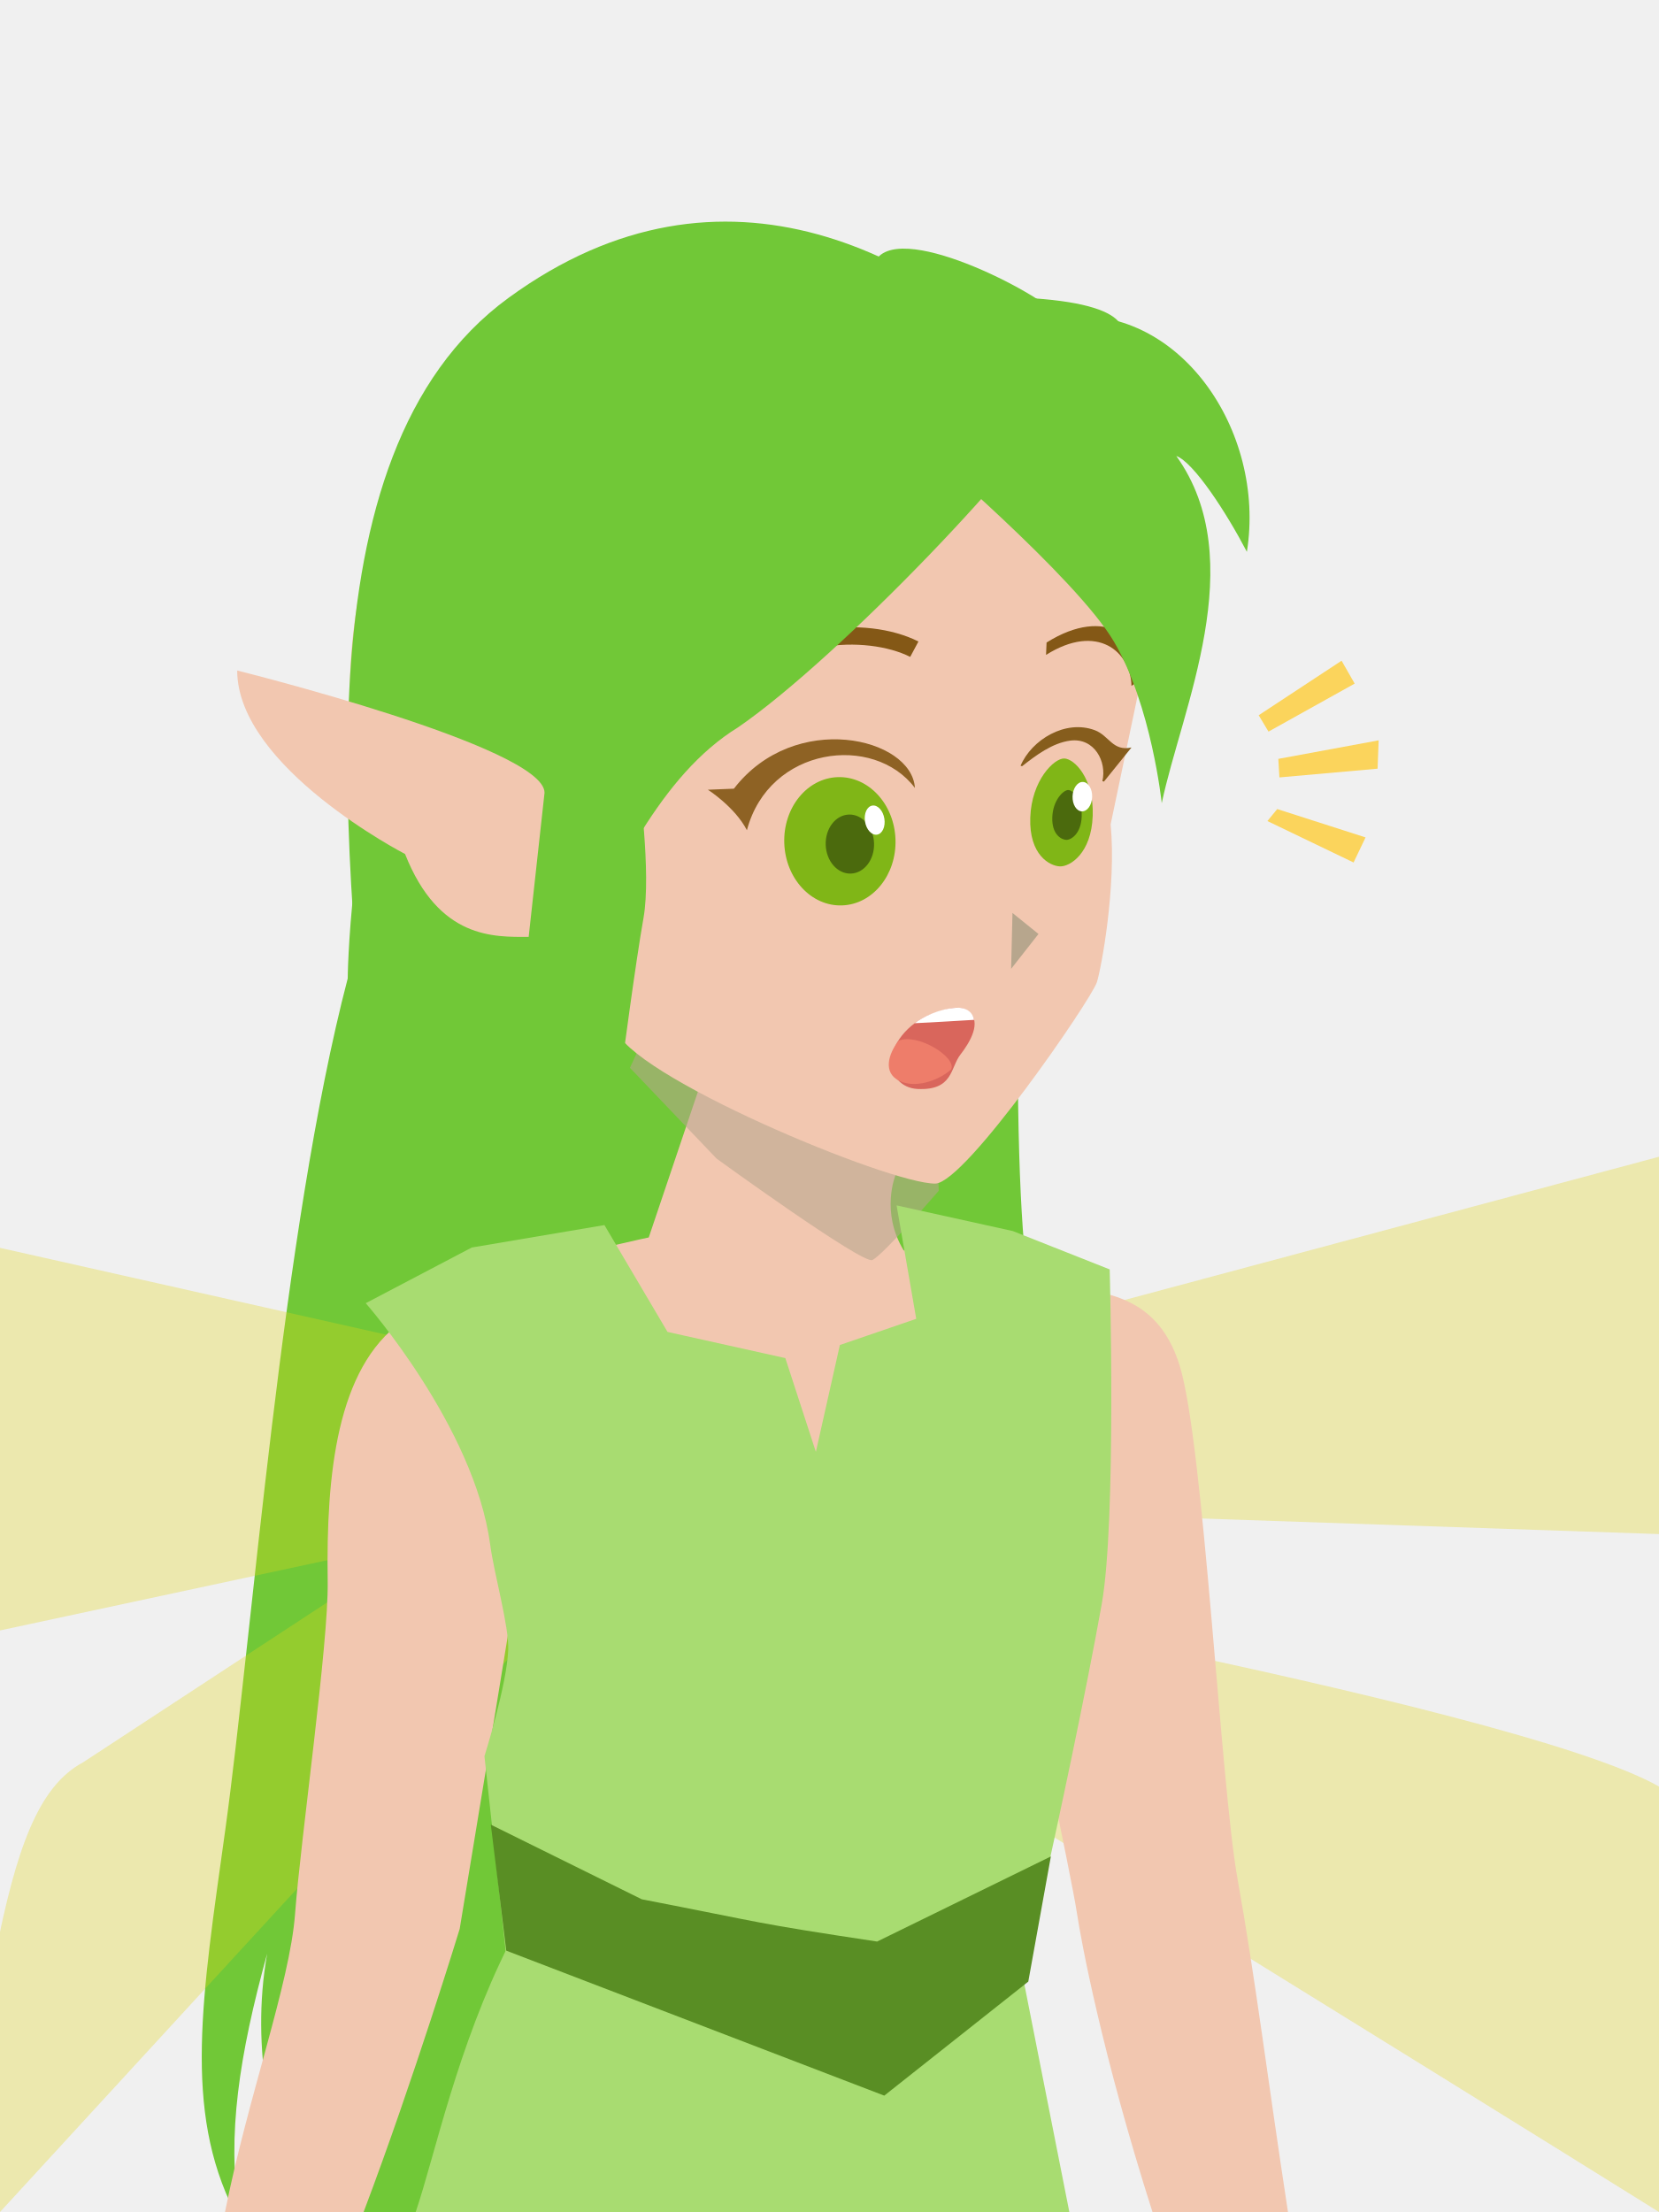
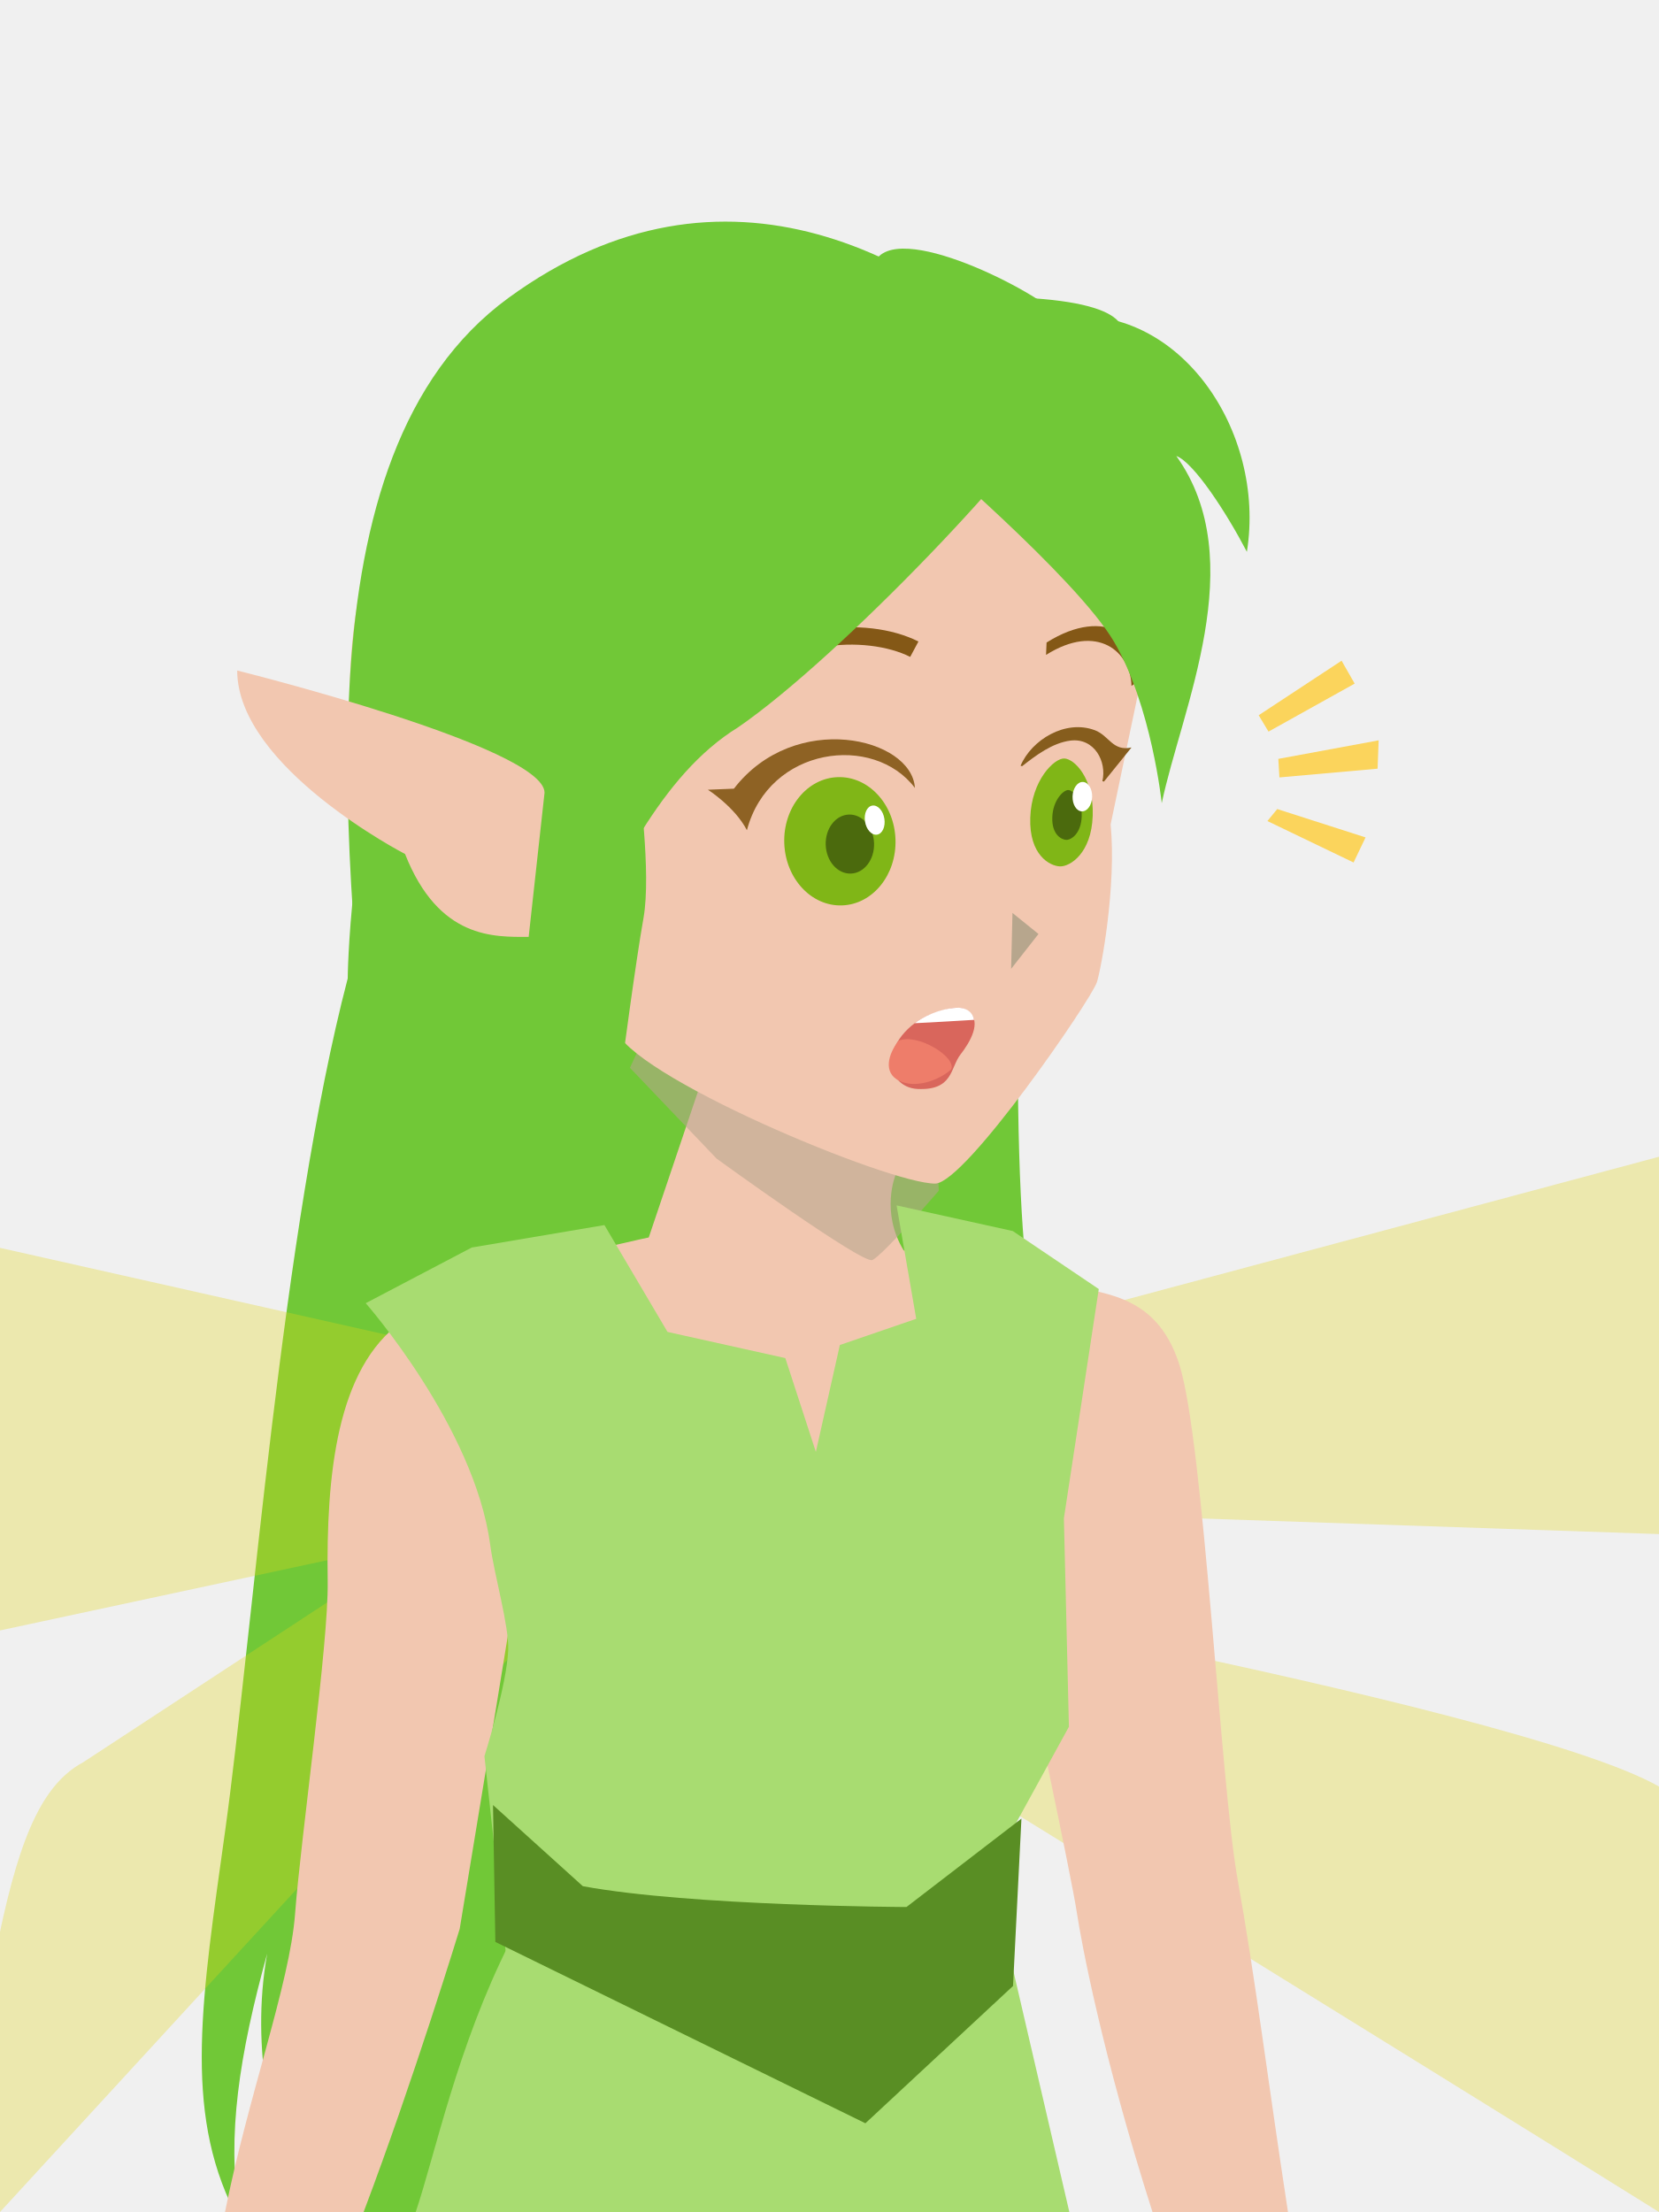
<svg xmlns="http://www.w3.org/2000/svg" width="600" height="800" version="1.1" viewBox="0 0 159 212" id="svg29" xml:space="preserve">
  <defs id="defs29" />
  <path id="path1-6" style="fill:#71c837;fill-opacity:1;stroke-width:0.997" d="m 87.704,28.579 c -2.271,0.101 -4.706,0.348 -7.314,0.758 L 70.197,29.623 C 33.746,36.375 33.325,93.779 33.325,93.779 c -6.3,24.078 -9.165,63.115 -11.74,81.643 -2.219,15.965 -4.049,26.781 0.902,36.578 h 0.425 c -1.169,-7.277 0.01,-15.033 2.692,-24.756 -1.657,9.326 0.566,18.021 3.037,24.756 h 50.577 l 9.291,-2.24 12.016,-81.189 c 0,0 -2.949,2.15 -2.983,-27.901 11.202,-17.337 4.343,-63.038 4.343,-63.038 0,0 19.89,-10.575 -14.18,-9.054 z" />
  <g fill="none" stroke-linecap="round" stroke-linejoin="round" id="g11">
    <circle r="0" stroke="#c53822" stroke-width="2.26" style="paint-order:stroke markers fill" id="circle6" />
    <g stroke="#924019" id="g9">
      <circle r="0" stroke-width="1.29" style="paint-order:stroke markers fill" id="circle7" />
      <circle transform="scale(1,-1)" r="0" stroke-width="3.6" style="paint-order:stroke markers fill" id="circle8" />
      <circle transform="scale(1,-1)" r="0" stroke-width="3.6" style="paint-order:stroke markers fill" id="circle9" />
    </g>
    <circle transform="scale(1,-1)" r="0" stroke="#4d4320" stroke-width="4.38" style="paint-order:stroke markers fill" id="circle10" />
    <circle transform="scale(1,-1)" r="0" stroke="#4d4320" stroke-width="3.52" style="paint-order:stroke markers fill" id="circle11" />
  </g>
  <path d="M 72.337,134.12 76.939,144.236 159,147.026 V 110.865 L 72.381,134.08 Z" id="path2" style="fill:#e1d31c;fill-opacity:0.312;stroke-width:0.265" />
  <path d="m 69.703,149.969 3.02,8.626 c 0,0 67.337,41.573 86.277,53.405 0,0 1.157,-30.023 0,-40.777 -13.981,-7.964 -89.454,-21.275 -89.454,-21.275 z" id="path3" style="fill:#e1d31c;fill-opacity:0.312;stroke-width:0.265" />
  <path d="M 63.37,132.6 7.97,168.9 c -4.29,2.29 -6.419,8.234 -8.459,18.634 v 25.679 L 0,212 63.3,143.1 63.103,132.3 Z" id="path4" style="fill:#e1d31c;fill-opacity:0.312;stroke-width:0.265" />
  <path d="M 70.162,135.368 0,119.595 v 36.668 l 71.312,-15.304 c -0.985,-1.911 -1.257,-3.528 -1.15,-5.59 z" fill="#e1d31c" fill-opacity="0.312" stroke-width="0.265" id="path6" />
-   <path id="path35696-3-5" style="fill:#f2c7b0;fill-opacity:1;stroke:none;stroke-width:0.115;stroke-dasharray:none" d="M 67.524 102.742 L 62.177 118.599 C 62.177 118.599 44.734 122.206 38.51 126.668 C 32.285 131.13 31.249 141.275 31.406 151.577 C 31.497 157.562 28.837 176.001 28.276 183.458 C 27.778 190.089 23.729 201.104 21.565 212 L 34.849 212 C 39.646 199.314 44.057 184.869 44.057 184.869 C 44.057 184.869 47.419 164.519 48.9 155.355 C 54.271 149.708 75.66 145.093 75.66 145.093 L 105.279 141.085 L 98.401 159.762 C 98.401 159.762 102.688 179.832 103.23 183.447 C 103.613 186.001 105.608 196.812 110.454 212 L 123.441 212 C 121.468 199.114 120.34 189.774 118.598 180.023 C 116.975 170.933 115.365 138.272 113.054 130.858 C 110.742 123.443 104.896 124.183 102.151 122.935 C 99.406 121.686 92.214 119.744 86.617 119.847 C 84.358 116.152 85.83 112.617 85.83 112.617 L 67.524 102.742 z " />
+   <path id="path35696-3-5" style="fill:#f2c7b0;fill-opacity:1;stroke:none;stroke-width:0.115;stroke-dasharray:none" d="m 67.524,102.742 -5.347,15.857 c 0,0 -17.443,3.607 -23.667,8.069 -6.224,4.462 -7.261,14.607 -7.104,24.909 0.091,5.985 -2.569,24.424 -3.129,31.881 -0.498,6.63 -4.547,17.645 -6.711,28.542 h 13.284 c 4.797,-12.686 9.208,-27.131 9.208,-27.131 0,0 3.362,-20.35 4.843,-29.514 5.37,-5.646 26.759,-10.262 26.759,-10.262 l 23.347,-2.545 -0.605,17.214 c 0,0 4.287,20.07 4.828,23.685 0.383,2.554 2.378,13.365 7.224,28.553 h 12.987 c -1.974,-12.886 -3.102,-22.226 -4.843,-31.977 -1.623,-9.09 -3.233,-41.751 -5.545,-49.165 -2.312,-7.415 -8.158,-6.674 -10.903,-7.923 -2.745,-1.249 -9.937,-3.191 -15.534,-3.087 -2.258,-3.696 -0.787,-7.231 -0.787,-7.231 z" />
  <path d="m 63.135,96.353 -2.76,5.986 8.308,8.707 c 0,0 13.939,10.114 14.915,9.717 0.976,-0.397 6.37,-6.636 6.37,-6.636 l -0.3,-10.276 z" fill="#b7a68d" id="path13" style="fill:#b7a68d;fill-opacity:0.564;stroke-width:1.41" />
  <path d="m 110.654,58.941 -4.21,20.069 c 0.567,5.931 -0.903,13.836 -1.316,15.12 -0.543,1.686 -12.544,19.169 -15.472,19.306 -4.358,0.079 -29.679,-10.471 -30.689,-14.917 0,0 -21.115,-11.72 -24.331,-22.634 -3.216,-10.915 -1.733,-48.586 35.871,-47.416 37.604,1.188 37.064,32.77 37.064,32.77 z" fill="#f2c7b0" id="path14" style="stroke-width:1.027" />
  <path d="m 78.44,60.392 c -3.508,0.651 -6.988,2.462 -9.047,5.866 l 1.47,0.84 c 1.754,-2.905 4.737,-4.473 7.88,-5.06 3.144,-0.584 6.432,-0.125 8.491,0.919 l 0.79,-1.475 c -2.513,-1.265 -6.097,-1.722 -9.605,-1.072 z" color="#000000" fill="#845816" stroke-width="1.417" style="-inkscape-stroke:none" id="path24" />
  <path d="m 104.726,78.188 c -0.121,3.588 -2.168,4.88 -3.137,4.847 -0.968,-0.033 -2.969,-1.077 -2.847,-4.669 0.121,-3.588 2.291,-5.706 3.26,-5.673 0.968,0.033 2.846,1.897 2.725,5.485 z" fill="#80b617" stroke-width="1.499" id="path15" />
  <path d="m 103.67,78.252 c -0.056,1.659 -1.02,2.257 -1.478,2.241 -0.456,-0.015 -1.396,-0.499 -1.34,-2.156 0.056,-1.659 1.078,-2.635 1.533,-2.62 0.456,0.015 1.341,0.879 1.285,2.535 z" fill="#4b6a0d" stroke-width="0.7" id="path16" />
  <path d="m 97.036,87.498 2.494,2.015 -2.623,3.343 z" fill="#b7a68d" id="path21" style="stroke-width:1.027" />
  <ellipse cx="106.253" cy="72.807" rx="0.939" ry="1.41" fill="#ffffff" id="ellipse22" style="stroke-width:1.027" transform="rotate(1.934821)" />
  <path d="m 61.196,74.68 c 0,0 1.247,8.983 0.479,13.289 -0.768,4.307 -2.061,14.173 -2.061,14.173 l -22.549,-0.529 6.234,-31.53 z" fill="#71c837" id="path23" style="stroke-width:1.027" />
  <path d="M 101.884,37.633 C 99.301,43.229 80.464,63.024 70.749,69.7 55.673,78.996 54.171,108.086 35.73,109.643 33.299,82.423 28.062,43.631 48.74,28.545 c 20.678,-15.086 40.517,-4.176 53.146,9.028 z" fill="#71c837" id="path26" style="stroke-width:1.027" />
  <path d="m 107.14,60.505 c -1.598,-0.813 -3.941,-0.738 -6.836,1.075 l -0.05,1.186 c 2.469,-1.55 4.486,-1.626 5.924,-0.899 1.435,0.73 2.241,2.302 2.263,3.868 l 1.219,-0.825 c -0.03,-1.899 -0.936,-3.582 -2.534,-4.395 z" color="#000000" fill="#845816" stroke-width="0.997" style="-inkscape-stroke:none" id="path25" />
  <path d="m 88.115,42.571 c 0,0 15.067,12.816 18.657,18.941 3.589,6.125 4.571,15.463 4.571,15.463 1.898,-9.041 8.598,-23.223 1.396,-33.272 1.667,0.598 4.822,5.455 6.763,9.183 C 121.36,41.242 112.93,28.961 101.652,30.381 99.529,27.998 85.735,20.868 83.796,25.195 Z" fill="#71c837" id="path27" style="stroke-width:1.027" />
  <path d="m 52.189,75.977 c 0.01,-4.392 -29.457,-11.714 -29.457,-11.714 0.021,9.296 16.088,17.585 16.088,17.585 3.245,8.204 8.558,7.945 11.848,7.946 z" fill="#f2c7b0" id="path28" style="stroke-width:1.027" />
  <ellipse cx="77.73" cy="83.297" rx="5.332" ry="6.15" fill="#80b617" id="ellipse17" style="stroke-width:1.027" transform="rotate(-1.932665)" />
  <path d="m 87.686,75.518 c -3.943,-5.234 -13.98,-3.977 -16.101,4.05 -1.164,-2.243 -3.74,-3.879 -3.74,-3.879 l 2.492,-0.101 c 5.835,-7.563 17.057,-4.901 17.349,-0.07 z" fill="#8e6224" id="path18" style="stroke-width:1.027" />
  <ellipse cx="78.679" cy="83.597" rx="2.318" ry="2.83" fill="#4b6a0d" stroke-width="1.345" id="ellipse28" transform="rotate(-1.932665)" />
  <ellipse transform="matrix(0.989686,-0.143254,0.1551719,0.9878875,0,0)" cx="70.624" cy="89.805" rx="0.938" ry="1.411" fill="#ffffff" id="ellipse29" style="stroke-width:1.027" />
  <path style="fill:#865d1d;stroke:none;stroke-width:0.152" d="m 97.811,73.393 0.152,0.037 c 1.294,-1.017 2.898,-2.234 4.627,-2.45 2.297,-0.287 3.507,2.015 3.064,3.889 l 0.152,0.037 2.637,-3.268 c -1.811,0.402 -2.131,-1.133 -3.515,-1.654 -2.818,-1.06 -6.071,0.925 -7.116,3.408 z" id="path4471" />
  <g id="g17" transform="matrix(1.27489,0,0,0.8273823,-28.22171,25.80885)">
    <path style="fill:#d9665c;fill-opacity:1;stroke-width:0.215;stroke-opacity:0.526" d="m 94.341,90.958 c 0.713,-1.416 1.616,-3.75 0.628,-4.99 -0.691,-0.868 -1.8,-0.239 -2.772,0.296 -1.84,1.013 -3.129,3.666 -3.068,5.766 0.038,1.284 0.714,2.832 1.996,2.92 2.676,0.184 2.442,-2.457 3.215,-3.992 z" id="path5" />
    <path style="fill:#ee7d6a;fill-opacity:1;stroke-width:0.215;stroke-opacity:0.526" d="m 89.684,89.369 c 1.419,-0.949 4.395,1.916 3.955,3.326 -0.995,1.336 -2.722,2.214 -3.918,1.294 -1.195,-0.92 -0.832,-3.04 -0.037,-4.62 z" id="path7" />
    <path style="fill:#ffffff;fill-opacity:1;stroke-width:0.215;stroke-opacity:0.526" d="m 90.906,87.329 c 1.548,-0.105 3.437,-0.3 4.46,-0.387 -0.093,-0.839 -0.546,-1.464 -1.335,-1.4 -1.298,0.105 -2.537,1.082 -3.125,1.787 z" id="path8" />
  </g>
-   <path style="fill:#a8dc71;fill-opacity:1;stroke-width:0.215;stroke-opacity:0.526" d="m 85.93,115.526 11.139,2.459 9.285,3.676 c 0,0 0.667,24.135 -0.771,32.126 -3.169,17.616 -9.827,45.996 -9.827,45.996 l -45.996,-0.836 -3.33,-30.628 c 0,0 2.145,-6.823 2.278,-10.18 0.09,-2.283 -1.339,-7.198 -1.727,-10.097 -1.507,-11.276 -11.928,-23.144 -11.928,-23.144 l 10.158,-5.334 12.718,-2.152 6.048,10.24 11.29,2.509 2.927,8.99 2.3,-10.245 7.318,-2.509 z" id="path9" />
-   <path id="path10" style="fill:#a8dc71;fill-opacity:1;stroke-width:0.215;stroke-opacity:0.526" d="M 97.908,188.824 48.838,186.215 C 43.796,196.234 41.732,206.398 39.842,212 h 62.644 z" />
-   <path style="fill:#598e24;fill-opacity:1;stroke:none;stroke-width:0.119;stroke-dasharray:none" d="m 100.716,177.923 -2.164,11.996 -13.804,10.928 -36.227,-13.895 -1.48,-12.075 14.463,7.151 c 12.09,2.342 10.372,2.213 22.56,4.052 z" id="path35703-8" />
+   <path style="fill:#a8dc71;fill-opacity:1;stroke-width:0.215;stroke-opacity:0.526" d="m 85.93,115.526 11.139,2.459 8.239,5.558 -3.344,21.977 0.482,19.975 -11.708,21.326 -40.979,12.126 -3.33,-30.628 c 0,0 2.145,-6.823 2.278,-10.18 0.09,-2.283 -1.339,-7.198 -1.727,-10.097 -1.507,-11.276 -11.928,-23.144 -11.928,-23.144 l 10.158,-5.334 12.718,-2.152 6.048,10.24 11.29,2.509 2.927,8.99 2.3,-10.245 7.318,-2.509 z" id="path9" />
+   <path id="path10" style="fill:#a8dc71;fill-opacity:1;stroke-width:0.215;stroke-opacity:0.526" d="M 96.863,187.779 48.838,186.215 C 43.796,196.234 41.732,206.398 39.842,212 h 62.644 z" />
+   <path style="fill:#598e24;fill-opacity:1;stroke:none;stroke-width:0.119;stroke-dasharray:none" d="M 97.895,174.3 97.089,190.338 82.94,203.496 47.475,186.116 47.25,172.996 l 8.609,7.778 c 10.409,1.919 31.019,1.995 31.019,1.995 z" id="path35703-8" />
  <path style="fill:#fbd45c;fill-opacity:1;stroke-width:0.215;stroke-opacity:0.526" d="m 121.574,70.118 -0.941,-1.568 7.945,-5.227 1.254,2.195 z" id="path11" />
  <path style="fill:#fbd45c;fill-opacity:1;stroke-width:0.215;stroke-opacity:0.526" d="m 122.515,72.731 0.105,1.777 9.408,-0.836 0.105,-2.718 z" id="path12" />
  <path style="fill:#fbd45c;fill-opacity:1;stroke-width:0.215;stroke-opacity:0.526" d="m 122.41,77.54 -0.941,1.15 8.258,3.972 1.15,-2.404 z" id="path17" />
</svg>
